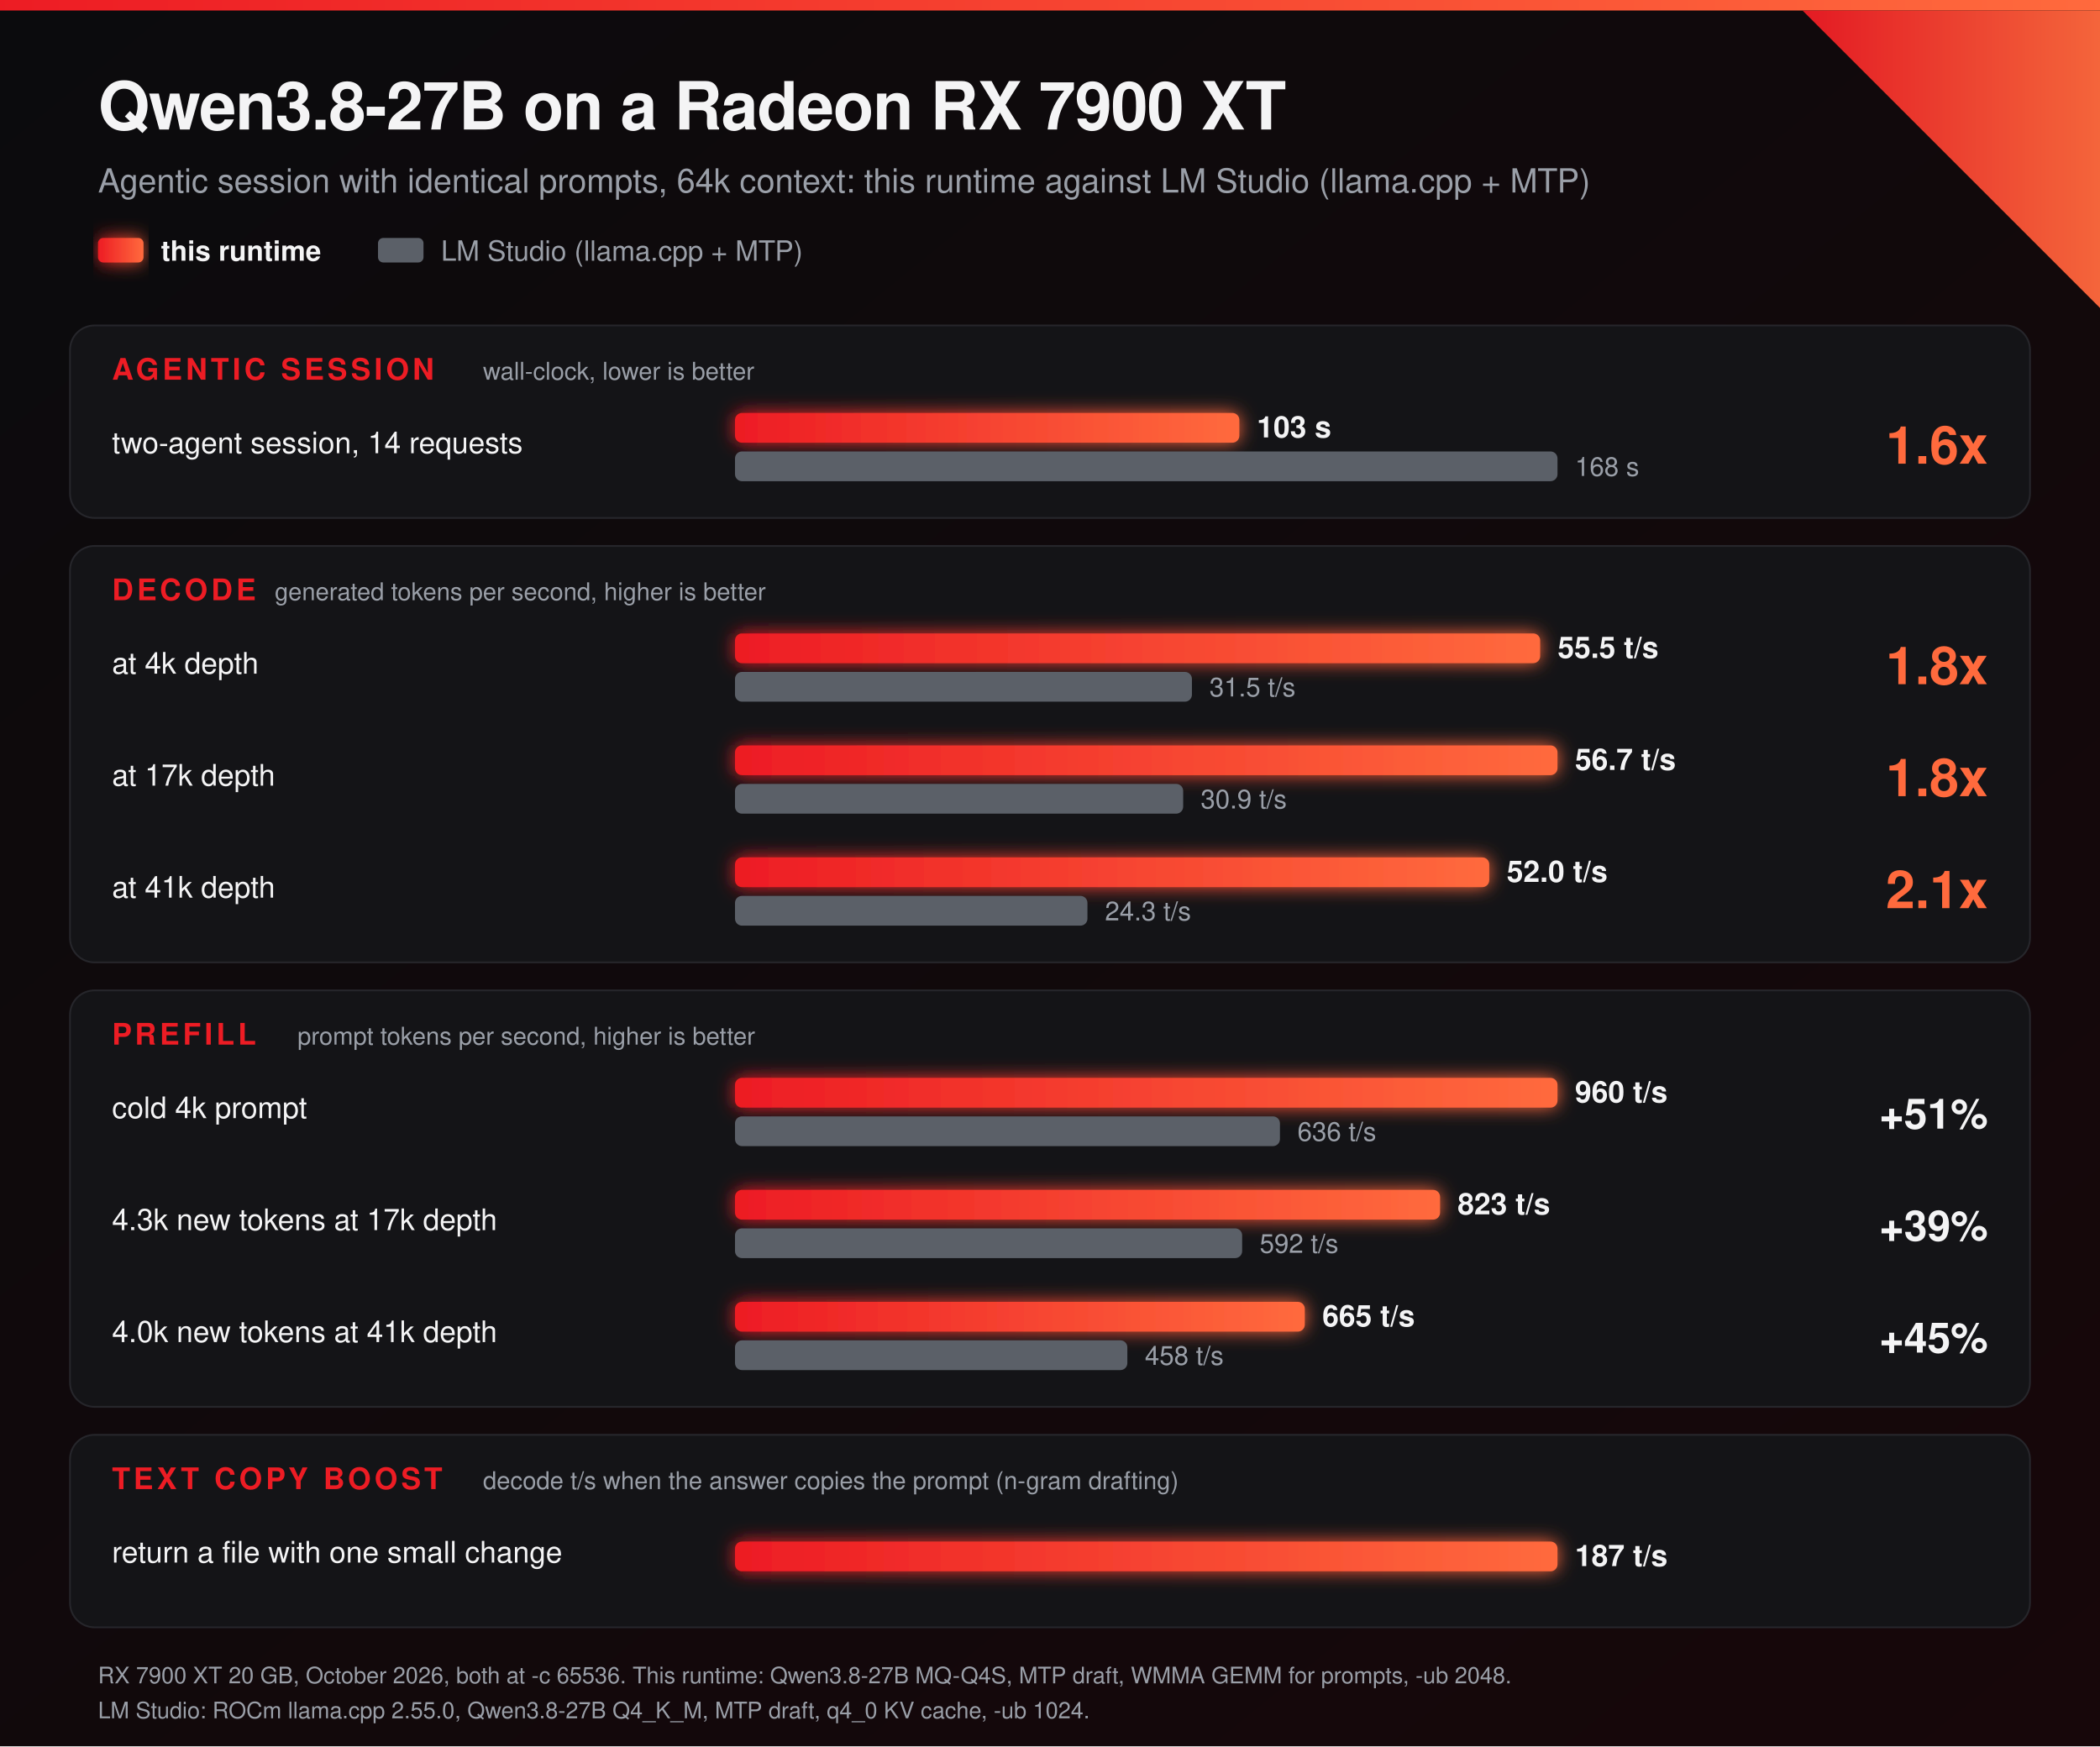
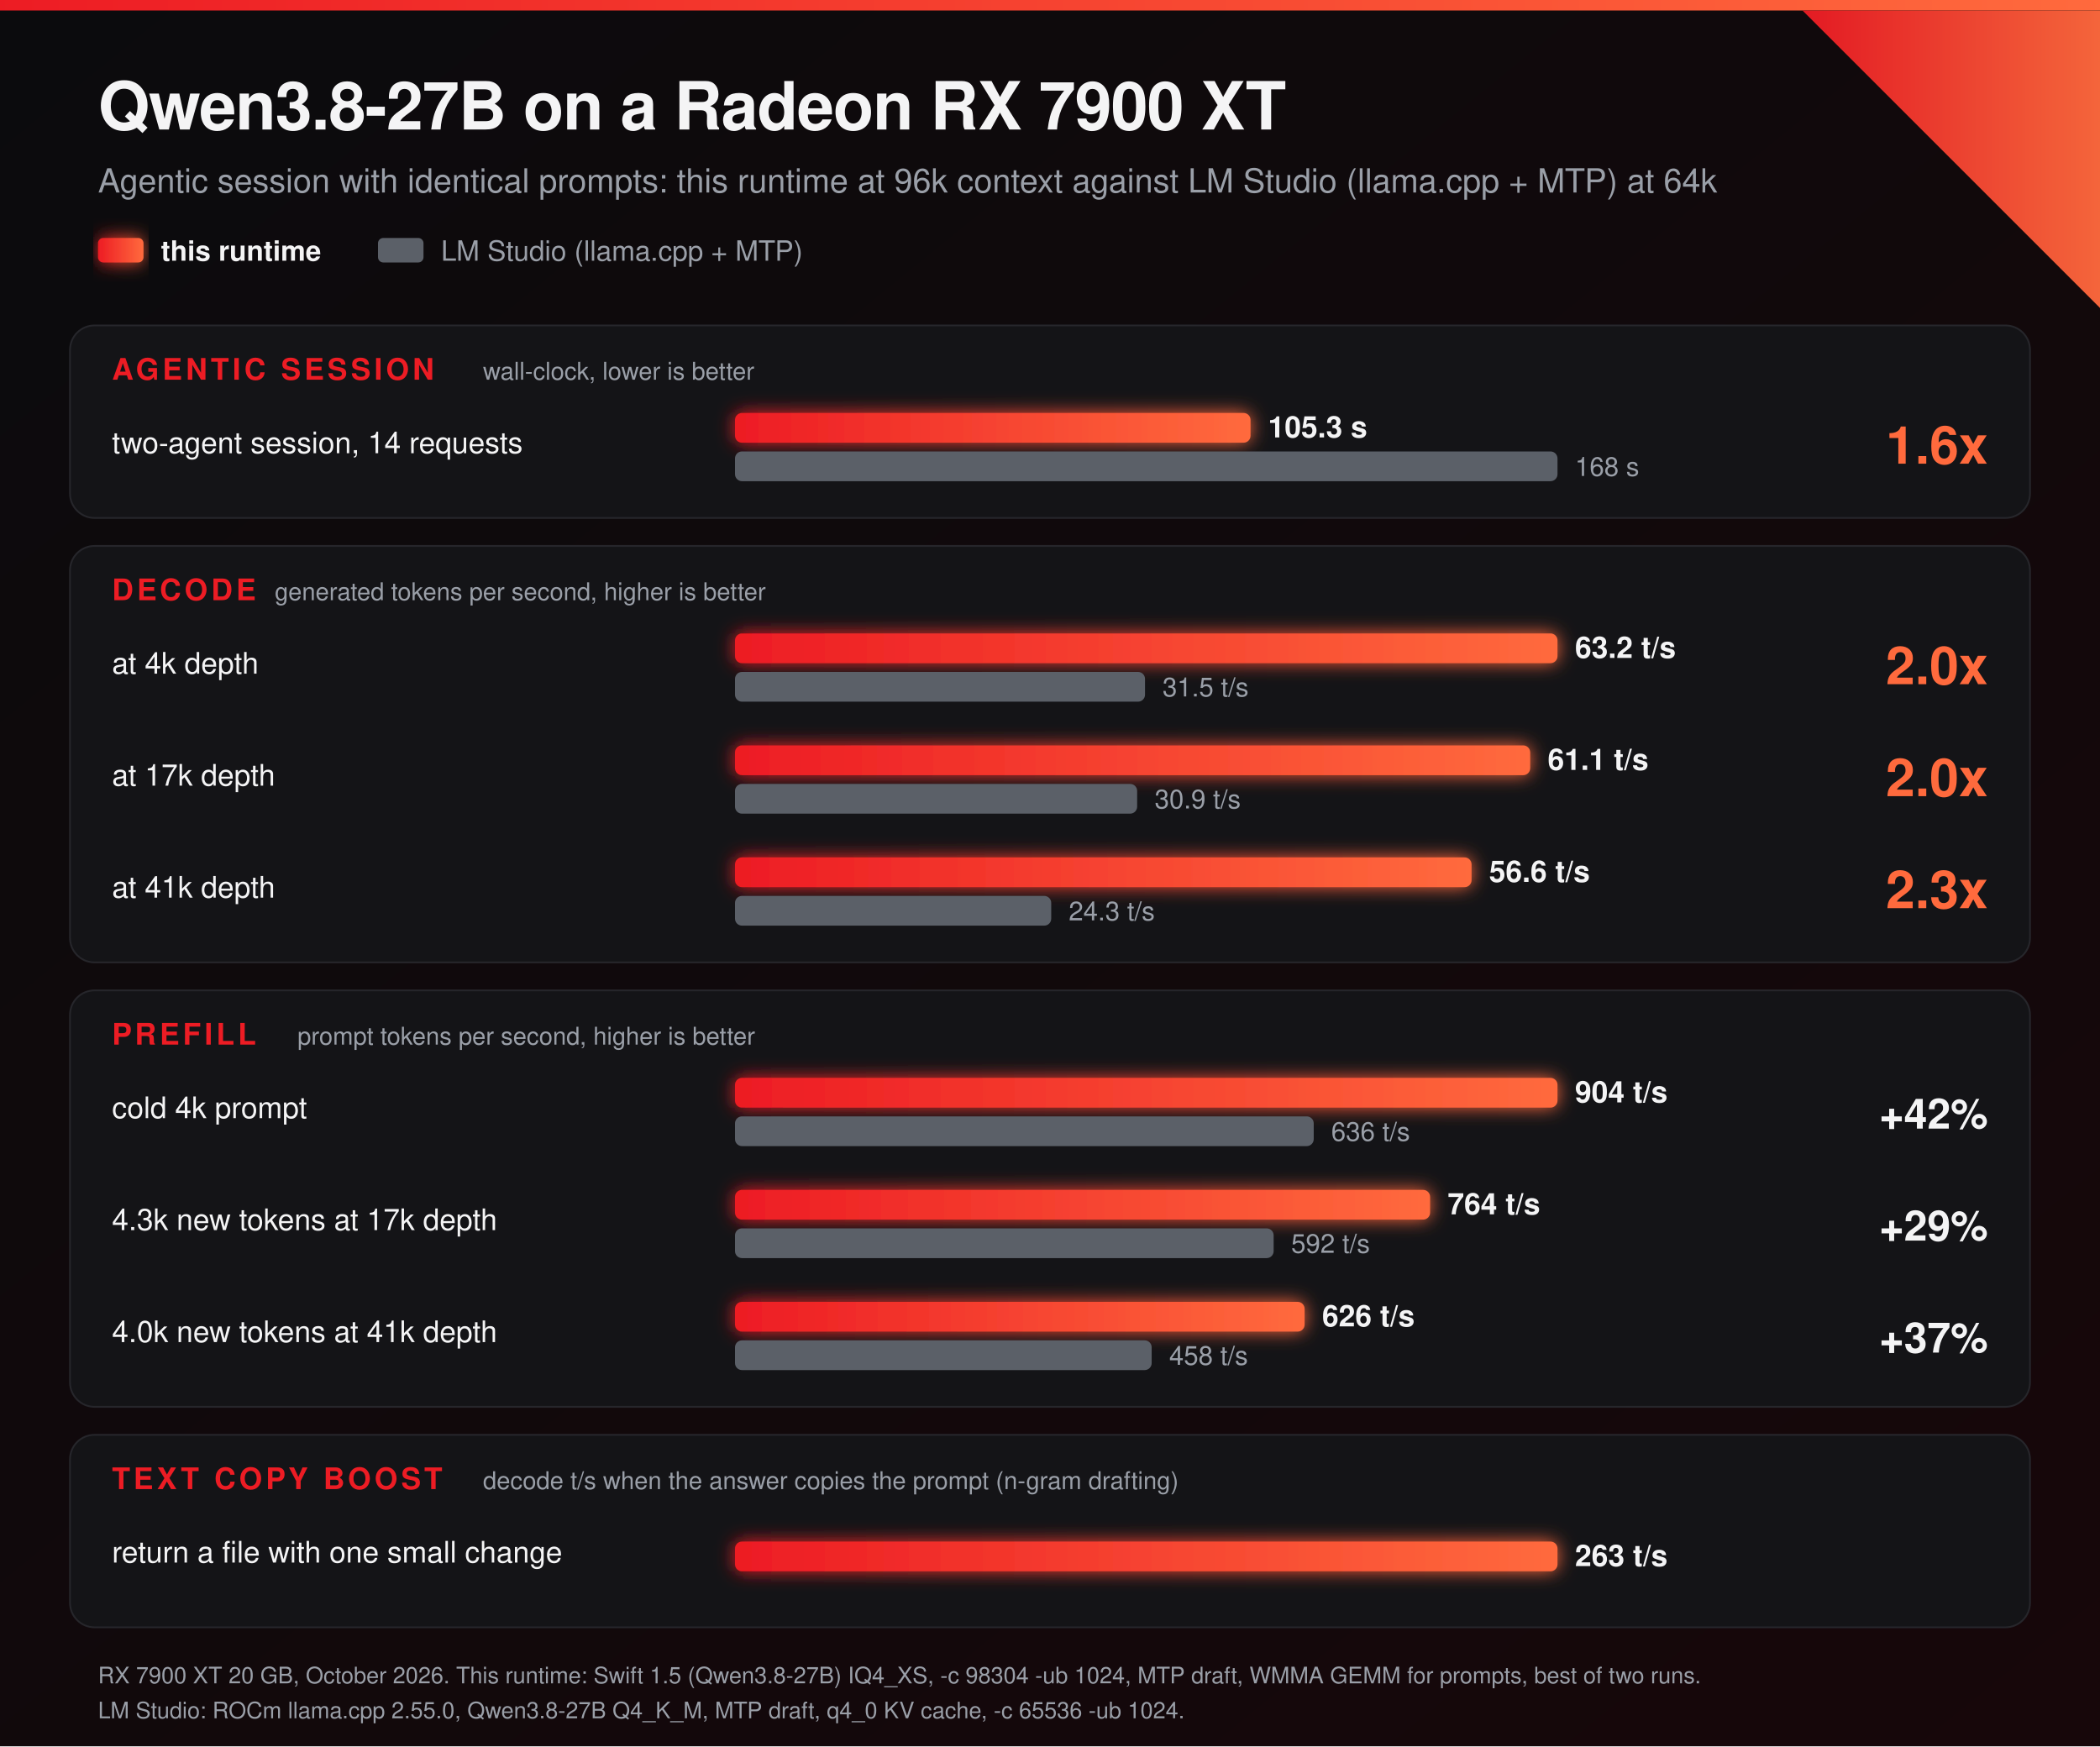
<svg xmlns="http://www.w3.org/2000/svg" viewBox="0 0 1200 998" width="1200" height="998" font-family="Segoe UI, Helvetica Neue, Helvetica, Arial, sans-serif">
  <defs>
    <linearGradient id="red" x1="0" x2="1" y1="0" y2="0">
      <stop offset="0" stop-color="#ED1C24" />
      <stop offset="1" stop-color="#FF6A3D" />
    </linearGradient>
    <linearGradient id="bg" x1="0" x2="1" y1="0" y2="1">
      <stop offset="0" stop-color="#0B0B0D" />
      <stop offset="1" stop-color="#17070A" />
    </linearGradient>
    <filter id="glow" x="-10%" y="-80%" width="120%" height="260%">
      <feGaussianBlur stdDeviation="5" result="b" />
      <feMerge>
        <feMergeNode in="b" />
        <feMergeNode in="SourceGraphic" />
      </feMerge>
    </filter>
  </defs>
  <rect width="1200" height="998" fill="url(#bg)" />
  <rect width="1200" height="6" fill="url(#red)" />
  <path d="M1030 6 L1200 6 L1200 176 Z" fill="url(#red)" opacity="0.95" />
  <text x="56" y="74" fill="#F4F4F5" font-size="38" font-weight="800" letter-spacing="-0.5">Qwen3.8-27B on a Radeon RX 7900 XT</text>
-   <text x="56" y="110" fill="#9A9FA8" font-size="19">Agentic session with identical prompts, 64k context: this runtime against LM Studio (llama.cpp + MTP)</text>
+   <text x="56" y="110" fill="#9A9FA8" font-size="19">Agentic session with identical prompts: this runtime at 96k context against LM Studio (llama.cpp + MTP) at 64k</text>
  <rect x="56" y="136" width="26" height="14" rx="3" fill="url(#red)" filter="url(#glow)" />
  <text x="92" y="149" fill="#F4F4F5" font-size="16" font-weight="600">this runtime</text>
  <rect x="216" y="136" width="26" height="14" rx="3" fill="#5B6068" />
  <text x="252" y="149" fill="#9A9FA8" font-size="16">LM Studio (llama.cpp + MTP)</text>
  <rect x="40" y="186" width="1120" height="110" rx="14" fill="#141417" stroke="#26262B" />
  <text x="64" y="217" fill="#ED1C24" font-size="17" font-weight="800" letter-spacing="2">AGENTIC SESSION</text>
  <text x="276" y="217" fill="#9A9FA8" font-size="14">wall-clock, lower is better</text>
  <text x="64" y="259" fill="#F4F4F5" font-size="17">two-agent session, 14 requests</text>
-   <rect x="420" y="236" width="288.2" height="17" rx="4" fill="url(#red)" filter="url(#glow)" />
-   <text x="718.2" y="250" fill="#F4F4F5" font-size="17" font-weight="800">103 s</text>
+   <rect x="420" y="236" width="294.6" height="17" rx="4" fill="url(#red)" filter="url(#glow)" />
+   <text x="724.6" y="250" fill="#F4F4F5" font-size="17" font-weight="800">105.3 s</text>
  <rect x="420" y="258" width="470.0" height="17" rx="4" fill="#5B6068" />
  <text x="900.0" y="272" fill="#9A9FA8" font-size="15">168 s</text>
  <text x="1136" y="265" text-anchor="end" fill="#FF6A3D" font-size="30" font-weight="800">1.6x</text>
  <rect x="40" y="312" width="1120" height="238" rx="14" fill="#141417" stroke="#26262B" />
  <text x="64" y="343" fill="#ED1C24" font-size="17" font-weight="800" letter-spacing="2">DECODE</text>
  <text x="157" y="343" fill="#9A9FA8" font-size="14">generated tokens per second, higher is better</text>
  <text x="64" y="385" fill="#F4F4F5" font-size="17">at 4k depth</text>
-   <rect x="420" y="362" width="460.1" height="17" rx="4" fill="url(#red)" filter="url(#glow)" />
-   <text x="890.1" y="376" fill="#F4F4F5" font-size="17" font-weight="800">55.5 t/s</text>
-   <rect x="420" y="384" width="261.1" height="17" rx="4" fill="#5B6068" />
-   <text x="691.1" y="398" fill="#9A9FA8" font-size="15">31.5 t/s</text>
-   <text x="1136" y="391" text-anchor="end" fill="#FF6A3D" font-size="30" font-weight="800">1.8x</text>
+   <rect x="420" y="362" width="470.0" height="17" rx="4" fill="url(#red)" filter="url(#glow)" />
+   <text x="900.0" y="376" fill="#F4F4F5" font-size="17" font-weight="800">63.2 t/s</text>
+   <rect x="420" y="384" width="234.3" height="17" rx="4" fill="#5B6068" />
+   <text x="664.3" y="398" fill="#9A9FA8" font-size="15">31.5 t/s</text>
+   <text x="1136" y="391" text-anchor="end" fill="#FF6A3D" font-size="30" font-weight="800">2.0x</text>
  <text x="64" y="449" fill="#F4F4F5" font-size="17">at 17k depth</text>
-   <rect x="420" y="426" width="470.0" height="17" rx="4" fill="url(#red)" filter="url(#glow)" />
-   <text x="900.0" y="440" fill="#F4F4F5" font-size="17" font-weight="800">56.7 t/s</text>
-   <rect x="420" y="448" width="256.1" height="17" rx="4" fill="#5B6068" />
-   <text x="686.1" y="462" fill="#9A9FA8" font-size="15">30.9 t/s</text>
-   <text x="1136" y="455" text-anchor="end" fill="#FF6A3D" font-size="30" font-weight="800">1.8x</text>
+   <rect x="420" y="426" width="454.4" height="17" rx="4" fill="url(#red)" filter="url(#glow)" />
+   <text x="884.4" y="440" fill="#F4F4F5" font-size="17" font-weight="800">61.1 t/s</text>
+   <rect x="420" y="448" width="229.8" height="17" rx="4" fill="#5B6068" />
+   <text x="659.8" y="462" fill="#9A9FA8" font-size="15">30.9 t/s</text>
+   <text x="1136" y="455" text-anchor="end" fill="#FF6A3D" font-size="30" font-weight="800">2.0x</text>
  <text x="64" y="513" fill="#F4F4F5" font-size="17">at 41k depth</text>
-   <rect x="420" y="490" width="431.0" height="17" rx="4" fill="url(#red)" filter="url(#glow)" />
-   <text x="861.0" y="504" fill="#F4F4F5" font-size="17" font-weight="800">52.0 t/s</text>
-   <rect x="420" y="512" width="201.4" height="17" rx="4" fill="#5B6068" />
-   <text x="631.4" y="526" fill="#9A9FA8" font-size="15">24.3 t/s</text>
-   <text x="1136" y="519" text-anchor="end" fill="#FF6A3D" font-size="30" font-weight="800">2.1x</text>
+   <rect x="420" y="490" width="420.9" height="17" rx="4" fill="url(#red)" filter="url(#glow)" />
+   <text x="850.9" y="504" fill="#F4F4F5" font-size="17" font-weight="800">56.6 t/s</text>
+   <rect x="420" y="512" width="180.7" height="17" rx="4" fill="#5B6068" />
+   <text x="610.7" y="526" fill="#9A9FA8" font-size="15">24.3 t/s</text>
+   <text x="1136" y="519" text-anchor="end" fill="#FF6A3D" font-size="30" font-weight="800">2.3x</text>
  <rect x="40" y="566" width="1120" height="238" rx="14" fill="#141417" stroke="#26262B" />
  <text x="64" y="597" fill="#ED1C24" font-size="17" font-weight="800" letter-spacing="2">PREFILL</text>
  <text x="170" y="597" fill="#9A9FA8" font-size="14">prompt tokens per second, higher is better</text>
  <text x="64" y="639" fill="#F4F4F5" font-size="17">cold 4k prompt</text>
  <rect x="420" y="616" width="470.0" height="17" rx="4" fill="url(#red)" filter="url(#glow)" />
-   <text x="900.0" y="630" fill="#F4F4F5" font-size="17" font-weight="800">960 t/s</text>
-   <rect x="420" y="638" width="311.4" height="17" rx="4" fill="#5B6068" />
-   <text x="741.4" y="652" fill="#9A9FA8" font-size="15">636 t/s</text>
-   <text x="1136" y="645" text-anchor="end" fill="#F4F4F5" font-size="24" font-weight="800">+51%</text>
+   <text x="900.0" y="630" fill="#F4F4F5" font-size="17" font-weight="800">904 t/s</text>
+   <rect x="420" y="638" width="330.7" height="17" rx="4" fill="#5B6068" />
+   <text x="760.7" y="652" fill="#9A9FA8" font-size="15">636 t/s</text>
+   <text x="1136" y="645" text-anchor="end" fill="#F4F4F5" font-size="24" font-weight="800">+42%</text>
  <text x="64" y="703" fill="#F4F4F5" font-size="17">4.3k new tokens at 17k depth</text>
-   <rect x="420" y="680" width="402.9" height="17" rx="4" fill="url(#red)" filter="url(#glow)" />
-   <text x="832.9" y="694" fill="#F4F4F5" font-size="17" font-weight="800">823 t/s</text>
-   <rect x="420" y="702" width="289.8" height="17" rx="4" fill="#5B6068" />
-   <text x="719.8" y="716" fill="#9A9FA8" font-size="15">592 t/s</text>
-   <text x="1136" y="709" text-anchor="end" fill="#F4F4F5" font-size="24" font-weight="800">+39%</text>
+   <rect x="420" y="680" width="397.2" height="17" rx="4" fill="url(#red)" filter="url(#glow)" />
+   <text x="827.2" y="694" fill="#F4F4F5" font-size="17" font-weight="800">764 t/s</text>
+   <rect x="420" y="702" width="307.8" height="17" rx="4" fill="#5B6068" />
+   <text x="737.8" y="716" fill="#9A9FA8" font-size="15">592 t/s</text>
+   <text x="1136" y="709" text-anchor="end" fill="#F4F4F5" font-size="24" font-weight="800">+29%</text>
  <text x="64" y="767" fill="#F4F4F5" font-size="17">4.0k new tokens at 41k depth</text>
-   <rect x="420" y="744" width="325.6" height="17" rx="4" fill="url(#red)" filter="url(#glow)" />
-   <text x="755.6" y="758" fill="#F4F4F5" font-size="17" font-weight="800">665 t/s</text>
-   <rect x="420" y="766" width="224.2" height="17" rx="4" fill="#5B6068" />
-   <text x="654.2" y="780" fill="#9A9FA8" font-size="15">458 t/s</text>
-   <text x="1136" y="773" text-anchor="end" fill="#F4F4F5" font-size="24" font-weight="800">+45%</text>
+   <rect x="420" y="744" width="325.5" height="17" rx="4" fill="url(#red)" filter="url(#glow)" />
+   <text x="755.5" y="758" fill="#F4F4F5" font-size="17" font-weight="800">626 t/s</text>
+   <rect x="420" y="766" width="238.1" height="17" rx="4" fill="#5B6068" />
+   <text x="668.1" y="780" fill="#9A9FA8" font-size="15">458 t/s</text>
+   <text x="1136" y="773" text-anchor="end" fill="#F4F4F5" font-size="24" font-weight="800">+37%</text>
  <rect x="40" y="820" width="1120" height="110" rx="14" fill="#141417" stroke="#26262B" />
  <text x="64" y="851" fill="#ED1C24" font-size="17" font-weight="800" letter-spacing="2">TEXT COPY BOOST</text>
  <text x="276" y="851" fill="#9A9FA8" font-size="14">decode t/s when the answer copies the prompt (n-gram drafting)</text>
  <text x="64" y="893" fill="#F4F4F5" font-size="17">return a file with one small change</text>
  <rect x="420" y="881" width="470.0" height="17" rx="4" fill="url(#red)" filter="url(#glow)" />
-   <text x="900.0" y="895" fill="#F4F4F5" font-size="17" font-weight="800">187 t/s</text>
-   <text x="56" y="962" fill="#9A9FA8" font-size="13">RX 7900 XT 20 GB, October 2026, both at -c 65536. This runtime: Qwen3.8-27B MQ-Q4S, MTP draft, WMMA GEMM for prompts, -ub 2048.</text>
-   <text x="56" y="982" fill="#9A9FA8" font-size="13">LM Studio: ROCm llama.cpp 2.55.0, Qwen3.8-27B Q4_K_M, MTP draft, q4_0 KV cache, -ub 1024.</text>
+   <text x="900.0" y="895" fill="#F4F4F5" font-size="17" font-weight="800">263 t/s</text>
+   <text x="56" y="962" fill="#9A9FA8" font-size="13">RX 7900 XT 20 GB, October 2026. This runtime: Swift 1.5 (Qwen3.8-27B) IQ4_XS, -c 98304 -ub 1024, MTP draft, WMMA GEMM for prompts, best of two runs.</text>
+   <text x="56" y="982" fill="#9A9FA8" font-size="13">LM Studio: ROCm llama.cpp 2.55.0, Qwen3.8-27B Q4_K_M, MTP draft, q4_0 KV cache, -c 65536 -ub 1024.</text>
</svg>
